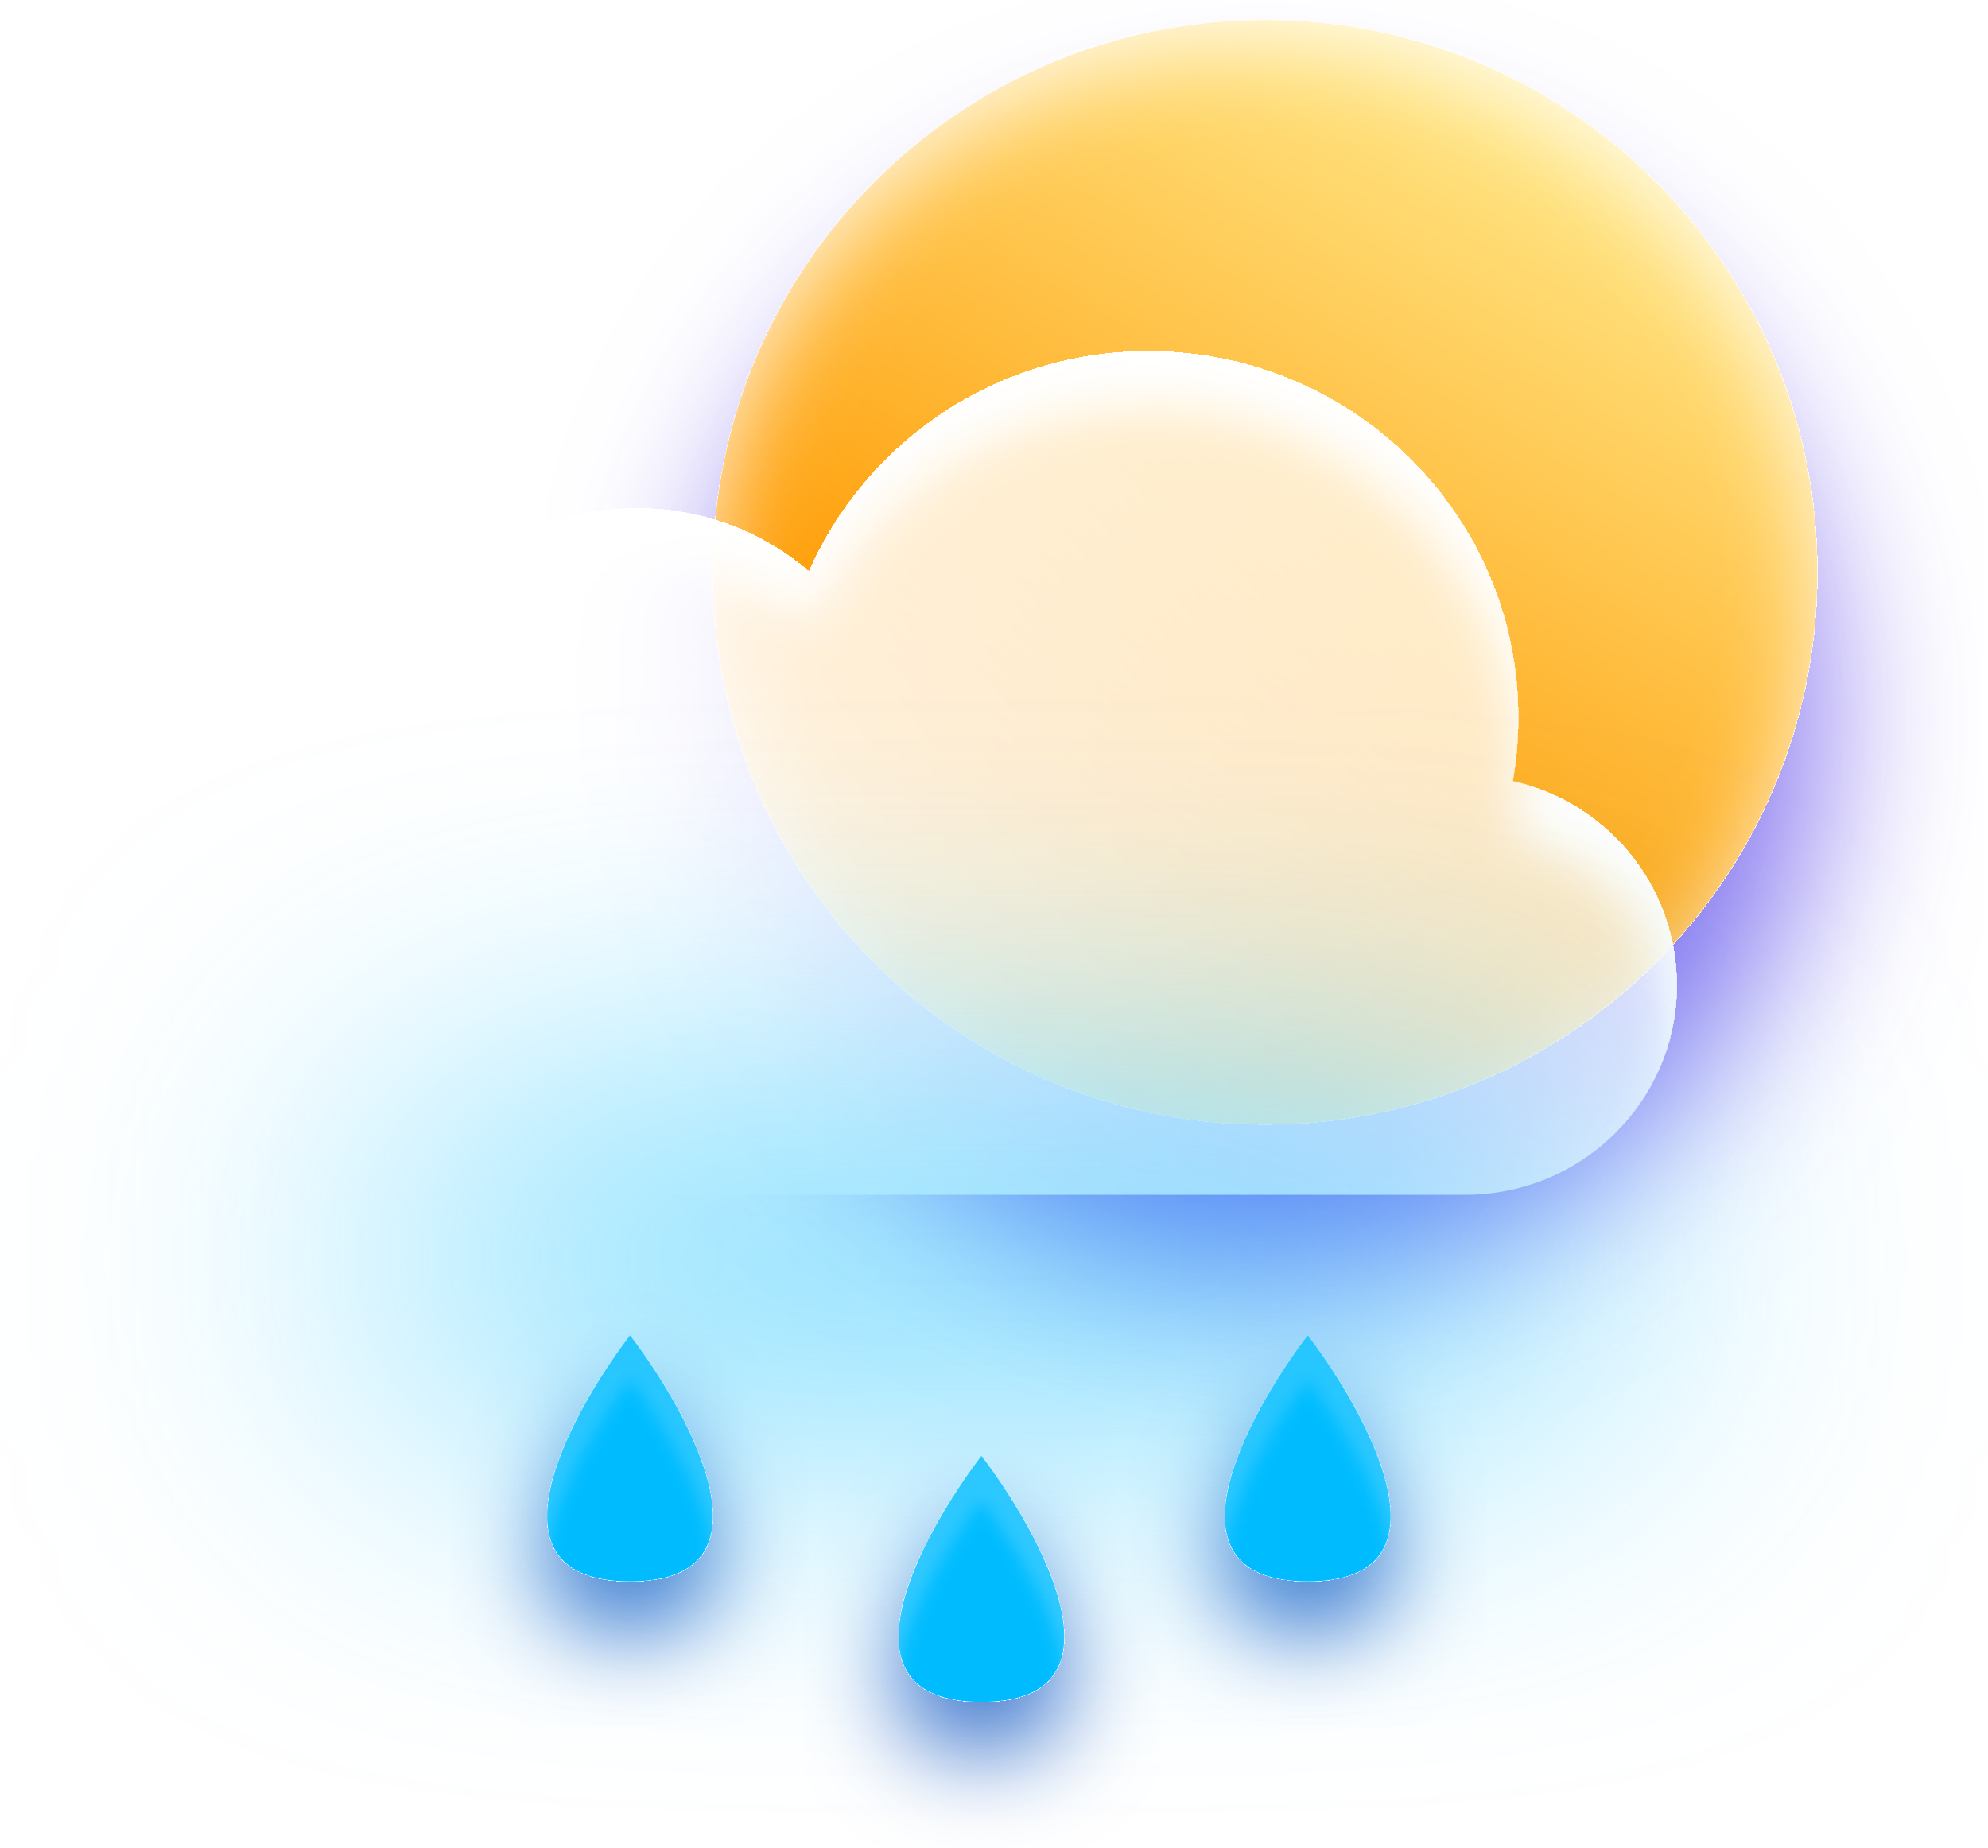
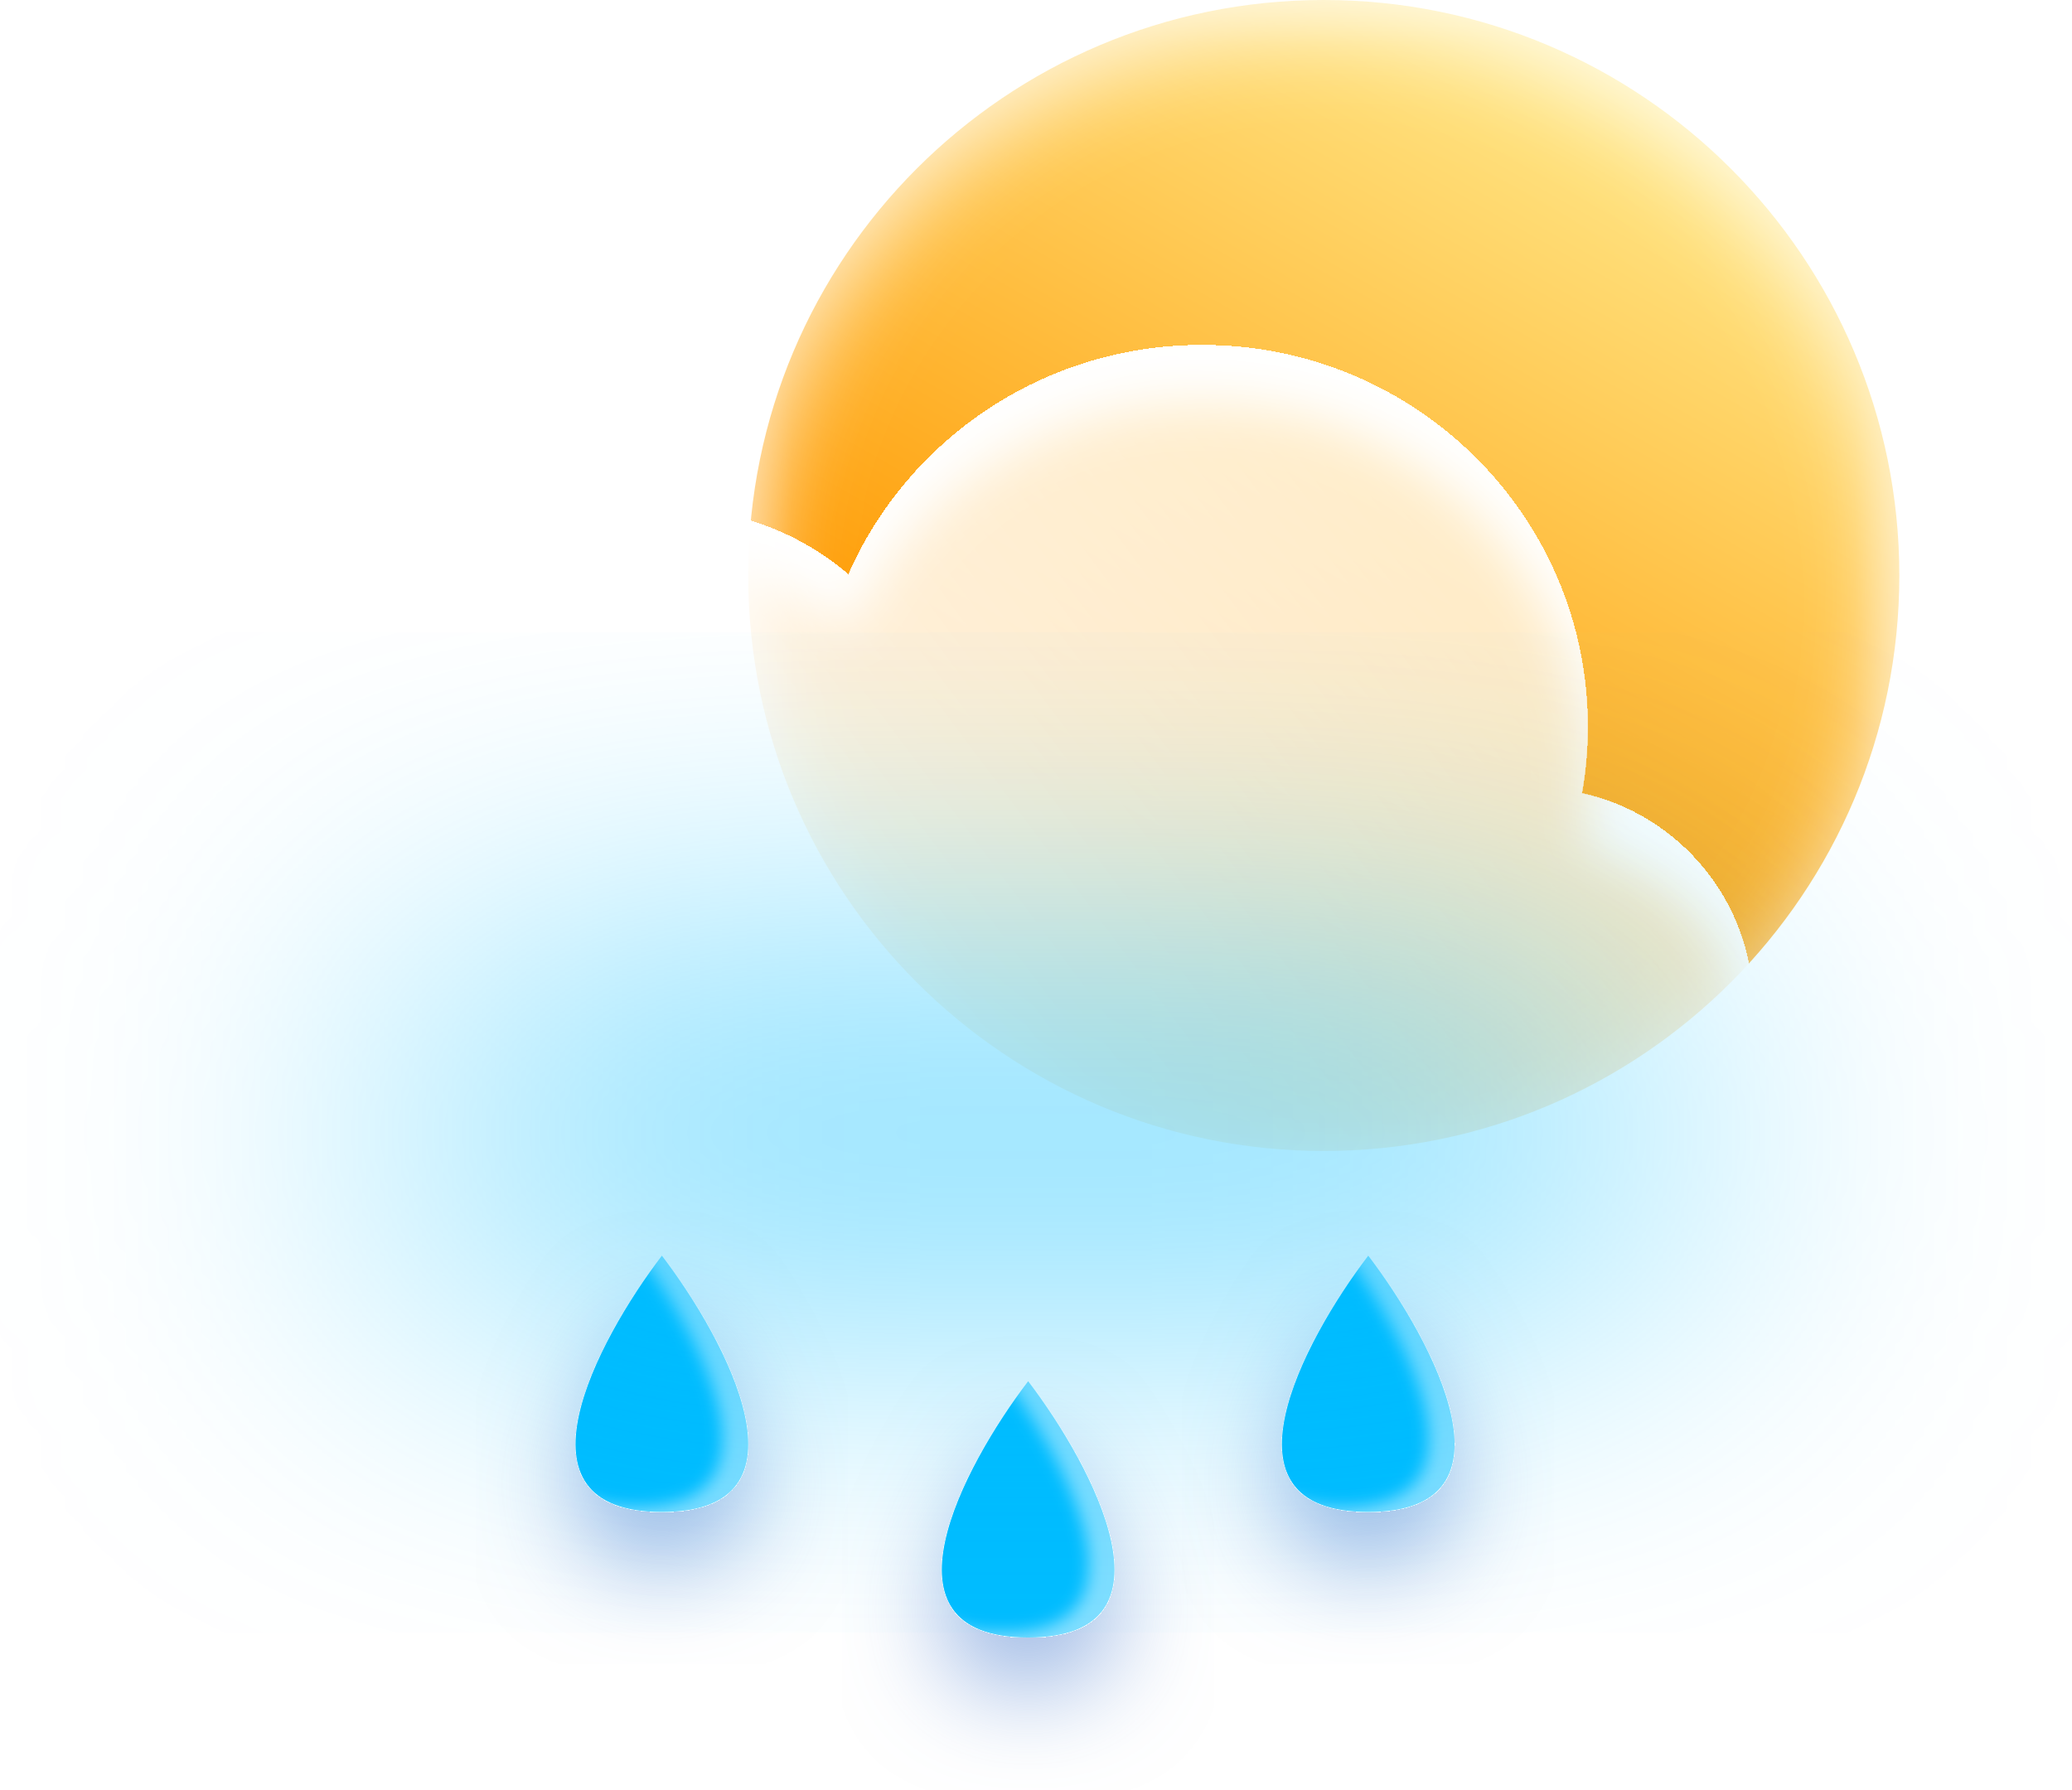
- <svg xmlns="http://www.w3.org/2000/svg" width="396" height="368" viewBox="0 0 396 368" fill="none">
-   <g filter="url(#filter0_di_1_42)">
-     <path d="M362 114C362 174.751 312.751 224 252 224C191.249 224 142 174.751 142 114C142 53.249 191.249 4 252 4C312.751 4 362 53.249 362 114Z" fill="url(#paint0_linear_1_42)" />
+ <svg xmlns="http://www.w3.org/2000/svg" width="396" height="342" viewBox="0 0 396 342" fill="none">
+   <g filter="url(#filter0_i_1_42)">
+     <path d="M363 110C363 170.751 313.751 220 253 220C192.249 220 143 170.751 143 110C143 49.249 192.249 0 253 0C313.751 0 363 49.249 363 110Z" fill="url(#paint0_linear_1_42)" />
  </g>
  <g filter="url(#filter2_i_1_42)">
-     <path d="M301.326 155.629C302.049 151.524 302.426 147.302 302.426 142.993C302.426 102.68 269.441 70 228.752 70C198.503 70 172.512 88.061 161.166 113.893C151.974 106.03 140.047 101.283 127.012 101.283C97.949 101.283 74.388 124.885 74.388 154C74.388 155.621 74.462 157.225 74.605 158.809C60.626 165.593 51 179.828 51 196.29C51 219.326 69.848 238 93.099 238H291.901C315.152 238 334 219.326 334 196.29C334 176.464 320.039 159.869 301.326 155.629Z" fill="url(#paint1_linear_1_42)" />
+     <path d="M302.326 151.629C303.049 147.524 303.426 143.302 303.426 138.993C303.426 98.68 270.441 66 229.752 66C199.503 66 173.512 84.061 162.166 109.893C152.974 102.03 141.047 97.283 128.012 97.283C98.949 97.283 75.388 120.885 75.388 150C75.388 151.621 75.462 153.225 75.605 154.809C61.626 161.593 52 175.828 52 192.29C52 215.326 70.849 234 94.099 234H292.901C316.152 234 335 215.326 335 192.29C335 172.464 321.039 155.869 302.326 151.629Z" fill="url(#paint1_linear_1_42)" />
  </g>
  <g filter="url(#filter3_di_1_42)">
-     <path d="M125.5 266C113.049 282.333 95.617 315 125.5 315C155.383 315 137.951 282.333 125.5 266Z" fill="#00BCFF" />
+     <path d="M196.5 264C184.049 280.333 166.617 313 196.5 313C226.383 313 208.951 280.333 196.5 264Z" fill="#00BCFF" />
  </g>
  <g filter="url(#filter4_di_1_42)">
-     <path d="M195.5 290C183.049 306.333 165.617 339 195.5 339C225.383 339 207.951 306.333 195.5 290Z" fill="#00BCFF" />
+     <path d="M126.5 240C114.049 256.333 96.617 289 126.5 289C156.383 289 138.951 256.333 126.5 240Z" fill="#00BCFF" />
  </g>
  <g filter="url(#filter5_di_1_42)">
-     <path d="M260.5 266C248.049 282.333 230.617 315 260.5 315C290.383 315 272.951 282.333 260.5 266Z" fill="#00BCFF" />
+     <path d="M261.5 240C249.049 256.333 231.617 289 261.5 289C291.383 289 273.951 256.333 261.5 240Z" fill="#00BCFF" />
  </g>
  <g filter="url(#filter6_f_1_42)">
-     <rect x="78" y="233" width="240" height="35" rx="17.5" fill="#00BCFF" />
+     <rect x="78" y="199" width="240" height="35" rx="17.5" fill="#00BCFF" />
  </g>
  <defs>
-     <filter id="filter0_di_1_42" x="109" y="0" width="286" height="286" filterUnits="userSpaceOnUse" color-interpolation-filters="sRGB">
+     <filter id="filter0_i_1_42" x="143" y="0" width="220" height="225" filterUnits="userSpaceOnUse" color-interpolation-filters="sRGB">
      <feFlood flood-opacity="0" result="BackgroundImageFix" />
-       <feColorMatrix in="SourceAlpha" type="matrix" values="0 0 0 0 0 0 0 0 0 0 0 0 0 0 0 0 0 0 127 0" result="hardAlpha" />
-       <feOffset dy="29" />
-       <feGaussianBlur stdDeviation="16.5" />
-       <feComposite in2="hardAlpha" operator="out" />
-       <feColorMatrix type="matrix" values="0 0 0 0 0.284 0 0 0 0 0.182 0 0 0 0 0.912 0 0 0 0.68 0" />
-       <feBlend mode="normal" in2="BackgroundImageFix" result="effect1_dropShadow_1_42" />
-       <feBlend mode="normal" in="SourceGraphic" in2="effect1_dropShadow_1_42" result="shape" />
+       <feBlend mode="normal" in="SourceGraphic" in2="BackgroundImageFix" result="shape" />
      <feColorMatrix in="SourceAlpha" type="matrix" values="0 0 0 0 0 0 0 0 0 0 0 0 0 0 0 0 0 0 127 0" result="hardAlpha" />
      <feOffset dy="5" />
      <feGaussianBlur stdDeviation="9" />
      <feComposite in2="hardAlpha" operator="arithmetic" k2="-1" k3="1" />
      <feColorMatrix type="matrix" values="0 0 0 0 1 0 0 0 0 1 0 0 0 0 1 0 0 0 0.81 0" />
-       <feBlend mode="normal" in2="shape" result="effect2_innerShadow_1_42" />
+       <feBlend mode="normal" in2="shape" result="effect1_innerShadow_1_42" />
    </filter>
-     <filter id="filter2_i_1_42" x="51" y="70" width="283" height="178" filterUnits="userSpaceOnUse" color-interpolation-filters="sRGB">
+     <filter id="filter2_i_1_42" x="52" y="66" width="283" height="178" filterUnits="userSpaceOnUse" color-interpolation-filters="sRGB">
      <feFlood flood-opacity="0" result="BackgroundImageFix" />
      <feBlend mode="normal" in="SourceGraphic" in2="BackgroundImageFix" result="shape" />
      <feColorMatrix in="SourceAlpha" type="matrix" values="0 0 0 0 0 0 0 0 0 0 0 0 0 0 0 0 0 0 127 0" result="hardAlpha" />
      <feOffset dy="11" />
      <feGaussianBlur stdDeviation="5" />
      <feComposite in2="hardAlpha" operator="arithmetic" k2="-1" k3="1" />
      <feColorMatrix type="matrix" values="0 0 0 0 1 0 0 0 0 1 0 0 0 0 1 0 0 0 1 0" />
      <feBlend mode="normal" in2="shape" result="effect1_innerShadow_1_42" />
    </filter>
-     <filter id="filter3_di_1_42" x="90" y="257" width="71" height="87" filterUnits="userSpaceOnUse" color-interpolation-filters="sRGB">
+     <filter id="filter3_di_1_42" x="161" y="255" width="71" height="87" filterUnits="userSpaceOnUse" color-interpolation-filters="sRGB">
      <feFlood flood-opacity="0" result="BackgroundImageFix" />
      <feColorMatrix in="SourceAlpha" type="matrix" values="0 0 0 0 0 0 0 0 0 0 0 0 0 0 0 0 0 0 127 0" result="hardAlpha" />
      <feOffset dy="10" />
      <feGaussianBlur stdDeviation="9.5" />
      <feComposite in2="hardAlpha" operator="out" />
-       <feColorMatrix type="matrix" values="0 0 0 0 0.239 0 0 0 0 0.451 0 0 0 0 0.796 0 0 0 1 0" />
+       <feColorMatrix type="matrix" values="0 0 0 0 0.239 0 0 0 0 0.452 0 0 0 0 0.794 0 0 0 0.5 0" />
      <feBlend mode="normal" in2="BackgroundImageFix" result="effect1_dropShadow_1_42" />
      <feBlend mode="normal" in="SourceGraphic" in2="effect1_dropShadow_1_42" result="shape" />
      <feColorMatrix in="SourceAlpha" type="matrix" values="0 0 0 0 0 0 0 0 0 0 0 0 0 0 0 0 0 0 127 0" result="hardAlpha" />
-       <feOffset dy="9" />
+       <feOffset dx="-5" dy="-1" />
      <feGaussianBlur stdDeviation="1.5" />
      <feComposite in2="hardAlpha" operator="arithmetic" k2="-1" k3="1" />
-       <feColorMatrix type="matrix" values="0 0 0 0 1 0 0 0 0 1 0 0 0 0 1 0 0 0 0.21 0" />
+       <feColorMatrix type="matrix" values="0 0 0 0 1 0 0 0 0 1 0 0 0 0 1 0 0 0 0.5 0" />
      <feBlend mode="normal" in2="shape" result="effect2_innerShadow_1_42" />
    </filter>
-     <filter id="filter4_di_1_42" x="160" y="281" width="71" height="87" filterUnits="userSpaceOnUse" color-interpolation-filters="sRGB">
+     <filter id="filter4_di_1_42" x="91" y="231" width="71" height="87" filterUnits="userSpaceOnUse" color-interpolation-filters="sRGB">
      <feFlood flood-opacity="0" result="BackgroundImageFix" />
      <feColorMatrix in="SourceAlpha" type="matrix" values="0 0 0 0 0 0 0 0 0 0 0 0 0 0 0 0 0 0 127 0" result="hardAlpha" />
      <feOffset dy="10" />
      <feGaussianBlur stdDeviation="9.5" />
      <feComposite in2="hardAlpha" operator="out" />
-       <feColorMatrix type="matrix" values="0 0 0 0 0.239 0 0 0 0 0.451 0 0 0 0 0.796 0 0 0 1 0" />
+       <feColorMatrix type="matrix" values="0 0 0 0 0.239 0 0 0 0 0.452 0 0 0 0 0.794 0 0 0 0.5 0" />
      <feBlend mode="normal" in2="BackgroundImageFix" result="effect1_dropShadow_1_42" />
      <feBlend mode="normal" in="SourceGraphic" in2="effect1_dropShadow_1_42" result="shape" />
      <feColorMatrix in="SourceAlpha" type="matrix" values="0 0 0 0 0 0 0 0 0 0 0 0 0 0 0 0 0 0 127 0" result="hardAlpha" />
-       <feOffset dy="9" />
+       <feOffset dx="-5" dy="-1" />
      <feGaussianBlur stdDeviation="1.5" />
      <feComposite in2="hardAlpha" operator="arithmetic" k2="-1" k3="1" />
-       <feColorMatrix type="matrix" values="0 0 0 0 1 0 0 0 0 1 0 0 0 0 1 0 0 0 0.21 0" />
+       <feColorMatrix type="matrix" values="0 0 0 0 1 0 0 0 0 1 0 0 0 0 1 0 0 0 0.5 0" />
      <feBlend mode="normal" in2="shape" result="effect2_innerShadow_1_42" />
    </filter>
-     <filter id="filter5_di_1_42" x="225" y="257" width="71" height="87" filterUnits="userSpaceOnUse" color-interpolation-filters="sRGB">
+     <filter id="filter5_di_1_42" x="226" y="231" width="71" height="87" filterUnits="userSpaceOnUse" color-interpolation-filters="sRGB">
      <feFlood flood-opacity="0" result="BackgroundImageFix" />
      <feColorMatrix in="SourceAlpha" type="matrix" values="0 0 0 0 0 0 0 0 0 0 0 0 0 0 0 0 0 0 127 0" result="hardAlpha" />
      <feOffset dy="10" />
      <feGaussianBlur stdDeviation="9.5" />
      <feComposite in2="hardAlpha" operator="out" />
-       <feColorMatrix type="matrix" values="0 0 0 0 0.239 0 0 0 0 0.451 0 0 0 0 0.796 0 0 0 1 0" />
+       <feColorMatrix type="matrix" values="0 0 0 0 0.239 0 0 0 0 0.452 0 0 0 0 0.794 0 0 0 0.5 0" />
      <feBlend mode="normal" in2="BackgroundImageFix" result="effect1_dropShadow_1_42" />
      <feBlend mode="normal" in="SourceGraphic" in2="effect1_dropShadow_1_42" result="shape" />
      <feColorMatrix in="SourceAlpha" type="matrix" values="0 0 0 0 0 0 0 0 0 0 0 0 0 0 0 0 0 0 127 0" result="hardAlpha" />
-       <feOffset dy="9" />
+       <feOffset dx="-5" dy="-1" />
      <feGaussianBlur stdDeviation="1.5" />
      <feComposite in2="hardAlpha" operator="arithmetic" k2="-1" k3="1" />
-       <feColorMatrix type="matrix" values="0 0 0 0 1 0 0 0 0 1 0 0 0 0 1 0 0 0 0.21 0" />
+       <feColorMatrix type="matrix" values="0 0 0 0 1 0 0 0 0 1 0 0 0 0 1 0 0 0 0.5 0" />
      <feBlend mode="normal" in2="shape" result="effect2_innerShadow_1_42" />
    </filter>
-     <filter id="filter6_f_1_42" x="-50%" y="-50%" width="200%" height="200%" filterUnits="userSpaceOnUse" color-interpolation-filters="sRGB">
+     <filter id="filter6_f_1_42" x="0" y="121" width="396" height="191" filterUnits="userSpaceOnUse" color-interpolation-filters="sRGB">
      <feFlood flood-opacity="0" result="BackgroundImageFix" />
      <feBlend mode="normal" in="SourceGraphic" in2="BackgroundImageFix" result="shape" />
      <feGaussianBlur stdDeviation="39" result="effect1_foregroundBlur_1_42" />
    </filter>
-     <linearGradient id="paint0_linear_1_42" x1="235.291" y1="173.873" x2="325.797" y2="15.139" gradientUnits="userSpaceOnUse">
+     <linearGradient id="paint0_linear_1_42" x1="236.291" y1="169.873" x2="326.797" y2="11.139" gradientUnits="userSpaceOnUse">
      <stop stop-color="#FF9900" />
      <stop offset="1" stop-color="#FFEE94" />
    </linearGradient>
-     <linearGradient id="paint1_linear_1_42" x1="69" y1="223" x2="354.5" y2="9.5" gradientUnits="userSpaceOnUse">
+     <linearGradient id="paint1_linear_1_42" x1="70" y1="219" x2="355.5" y2="5.5" gradientUnits="userSpaceOnUse">
      <stop stop-color="white" />
      <stop offset="1" stop-color="white" stop-opacity="0.58" />
    </linearGradient>
  </defs>
</svg>
